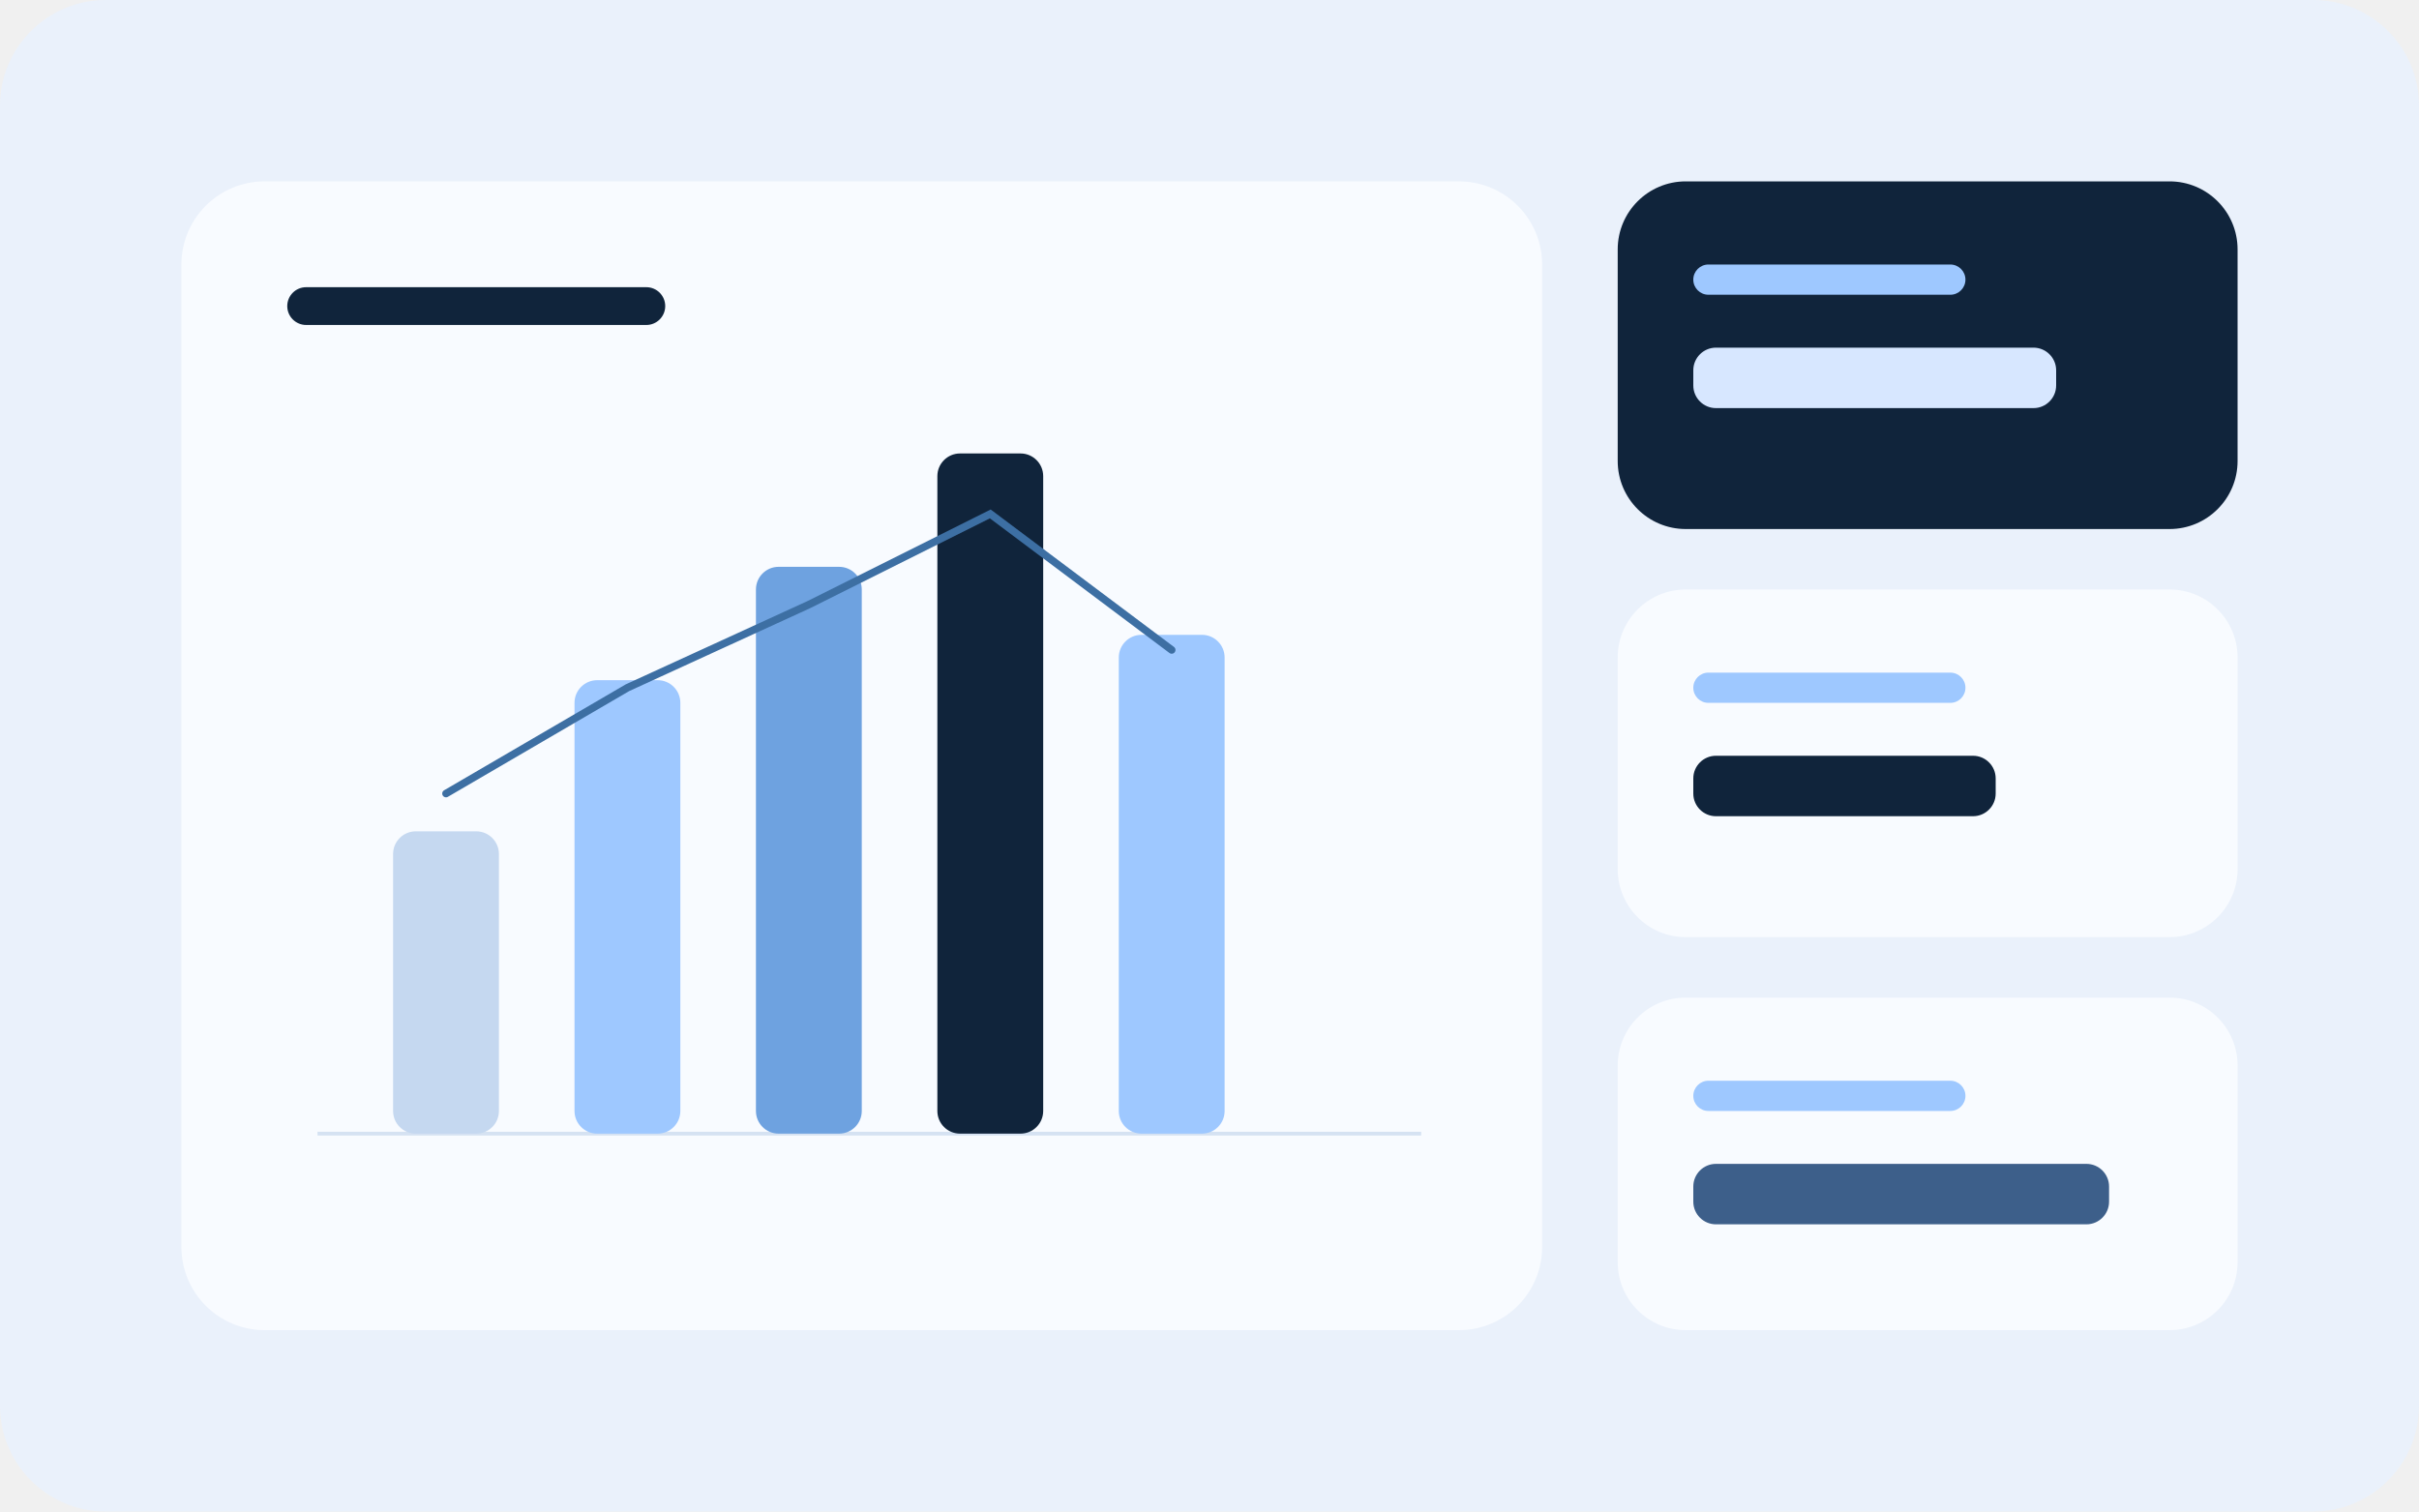
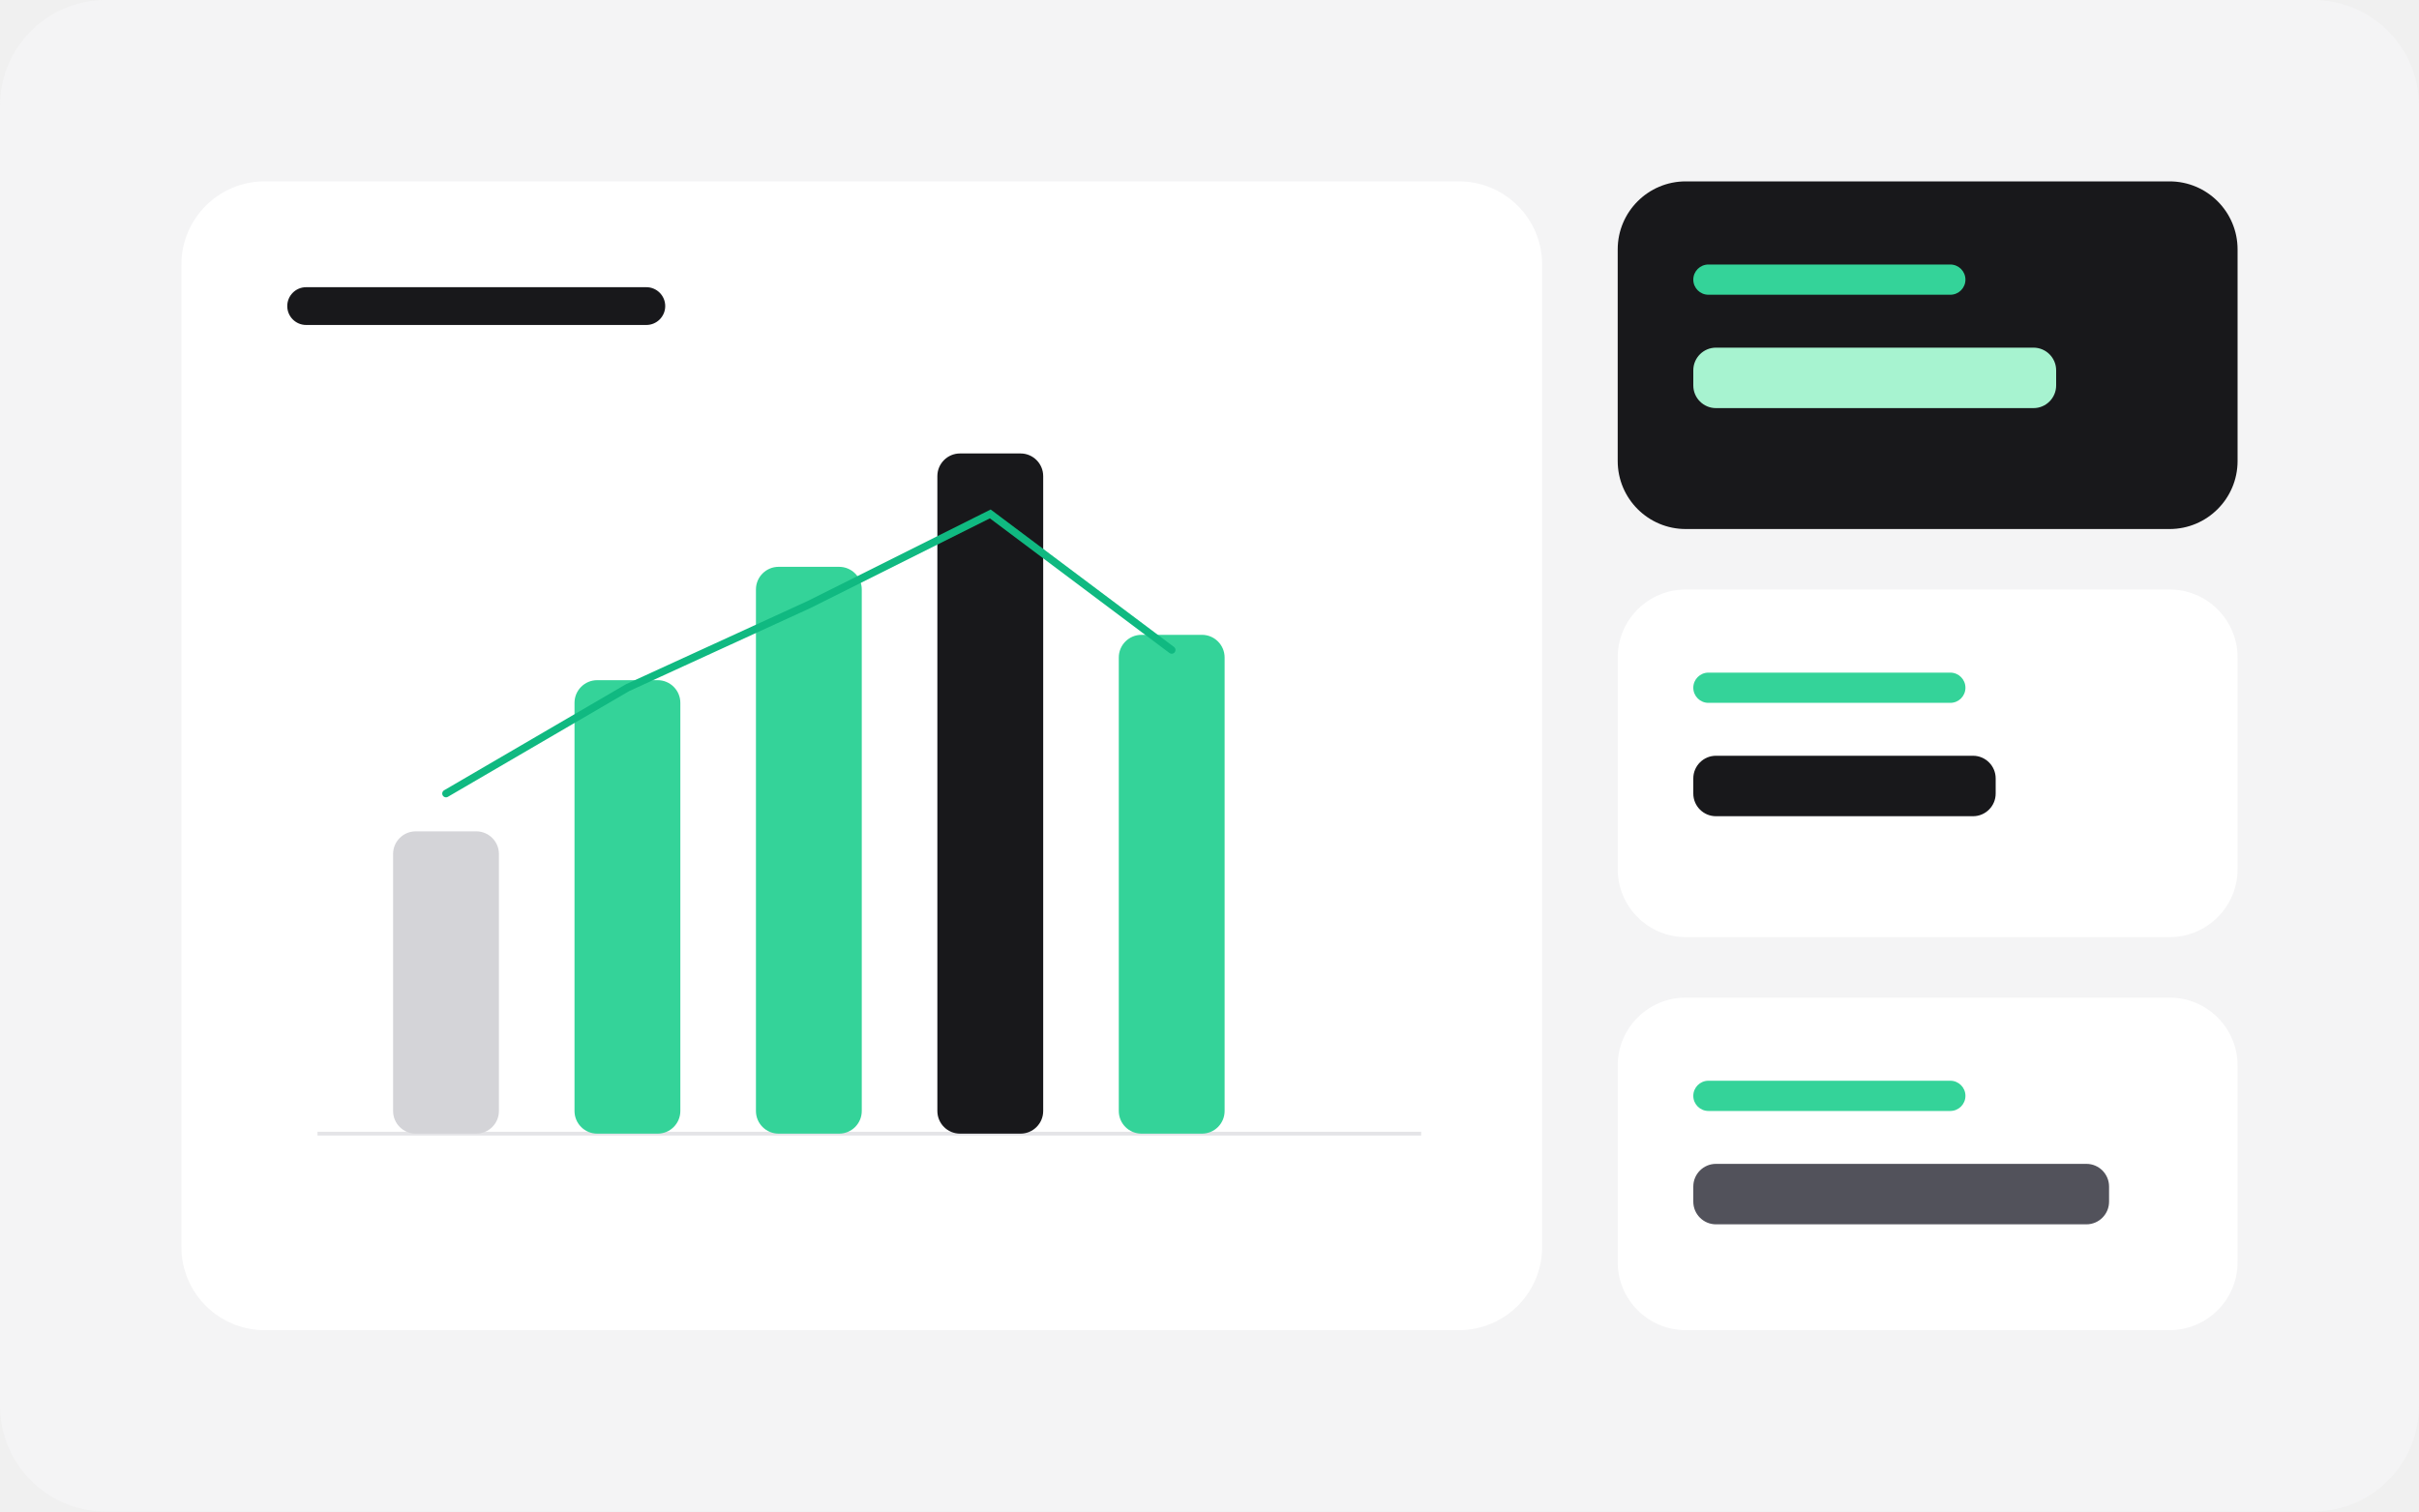
<svg xmlns="http://www.w3.org/2000/svg" width="640" height="400" viewBox="0 0 640 400" fill="none">
-   <rect width="640" height="400" rx="28" fill="#EAF1FB" />
-   <rect x="48" y="48" width="360" height="304" rx="22" fill="#F8FBFF" />
-   <rect x="76" y="76" width="100" height="10" rx="5" fill="#10243B" />
-   <path d="M84 300h292" stroke="#D5E2F2" />
-   <rect x="104" y="220" width="28" height="80" rx="6" fill="#C5D8F0" />
-   <rect x="152" y="180" width="28" height="120" rx="6" fill="#9EC8FF" />
-   <rect x="200" y="150" width="28" height="150" rx="6" fill="#6EA2E0" />
-   <rect x="248" y="120" width="28" height="180" rx="6" fill="#10243B" />
-   <rect x="296" y="168" width="28" height="132" rx="6" fill="#9EC8FF" />
-   <path d="M118 210l48-28 48-22 48-24 48 36" stroke="#3D6FA3" stroke-width="2" stroke-linecap="round" />
-   <rect x="428" y="48" width="164" height="92" rx="18" fill="#10243B" />
-   <rect x="448" y="70" width="72" height="8" rx="4" fill="#9EC8FF" />
-   <rect x="448" y="92" width="96" height="16" rx="6" fill="#D7E7FF" />
-   <rect x="428" y="156" width="164" height="92" rx="18" fill="#F8FBFF" />
-   <rect x="448" y="178" width="72" height="8" rx="4" fill="#9EC8FF" />
-   <rect x="448" y="200" width="80" height="16" rx="6" fill="#10243B" />
-   <rect x="428" y="264" width="164" height="88" rx="18" fill="#F8FBFF" />
-   <rect x="448" y="286" width="72" height="8" rx="4" fill="#9EC8FF" />
-   <rect x="448" y="308" width="110" height="16" rx="6" fill="#3D5F8A" />
+   <rect width="640" height="400" rx="28" fill="#F4F4F5" />
+   <rect x="48" y="48" width="360" height="304" rx="22" fill="#FFFFFF" />
+   <rect x="76" y="76" width="100" height="10" rx="5" fill="#18181B" />
+   <path d="M84 300h292" stroke="#E4E4E7" />
+   <rect x="104" y="220" width="28" height="80" rx="6" fill="#D4D4D8" />
+   <rect x="152" y="180" width="28" height="120" rx="6" fill="#34D399" />
+   <rect x="200" y="150" width="28" height="150" rx="6" fill="#34D399" />
+   <rect x="248" y="120" width="28" height="180" rx="6" fill="#18181B" />
+   <rect x="296" y="168" width="28" height="132" rx="6" fill="#34D399" />
+   <path d="M118 210l48-28 48-22 48-24 48 36" stroke="#10B981" stroke-width="2" stroke-linecap="round" />
+   <rect x="428" y="48" width="164" height="92" rx="18" fill="#18181B" />
+   <rect x="448" y="70" width="72" height="8" rx="4" fill="#34D399" />
+   <rect x="448" y="92" width="96" height="16" rx="6" fill="#A7F3D0" />
+   <rect x="428" y="156" width="164" height="92" rx="18" fill="#FFFFFF" />
+   <rect x="448" y="178" width="72" height="8" rx="4" fill="#34D399" />
+   <rect x="448" y="200" width="80" height="16" rx="6" fill="#18181B" />
+   <rect x="428" y="264" width="164" height="88" rx="18" fill="#FFFFFF" />
+   <rect x="448" y="286" width="72" height="8" rx="4" fill="#34D399" />
+   <rect x="448" y="308" width="110" height="16" rx="6" fill="#52525B" />
</svg>
